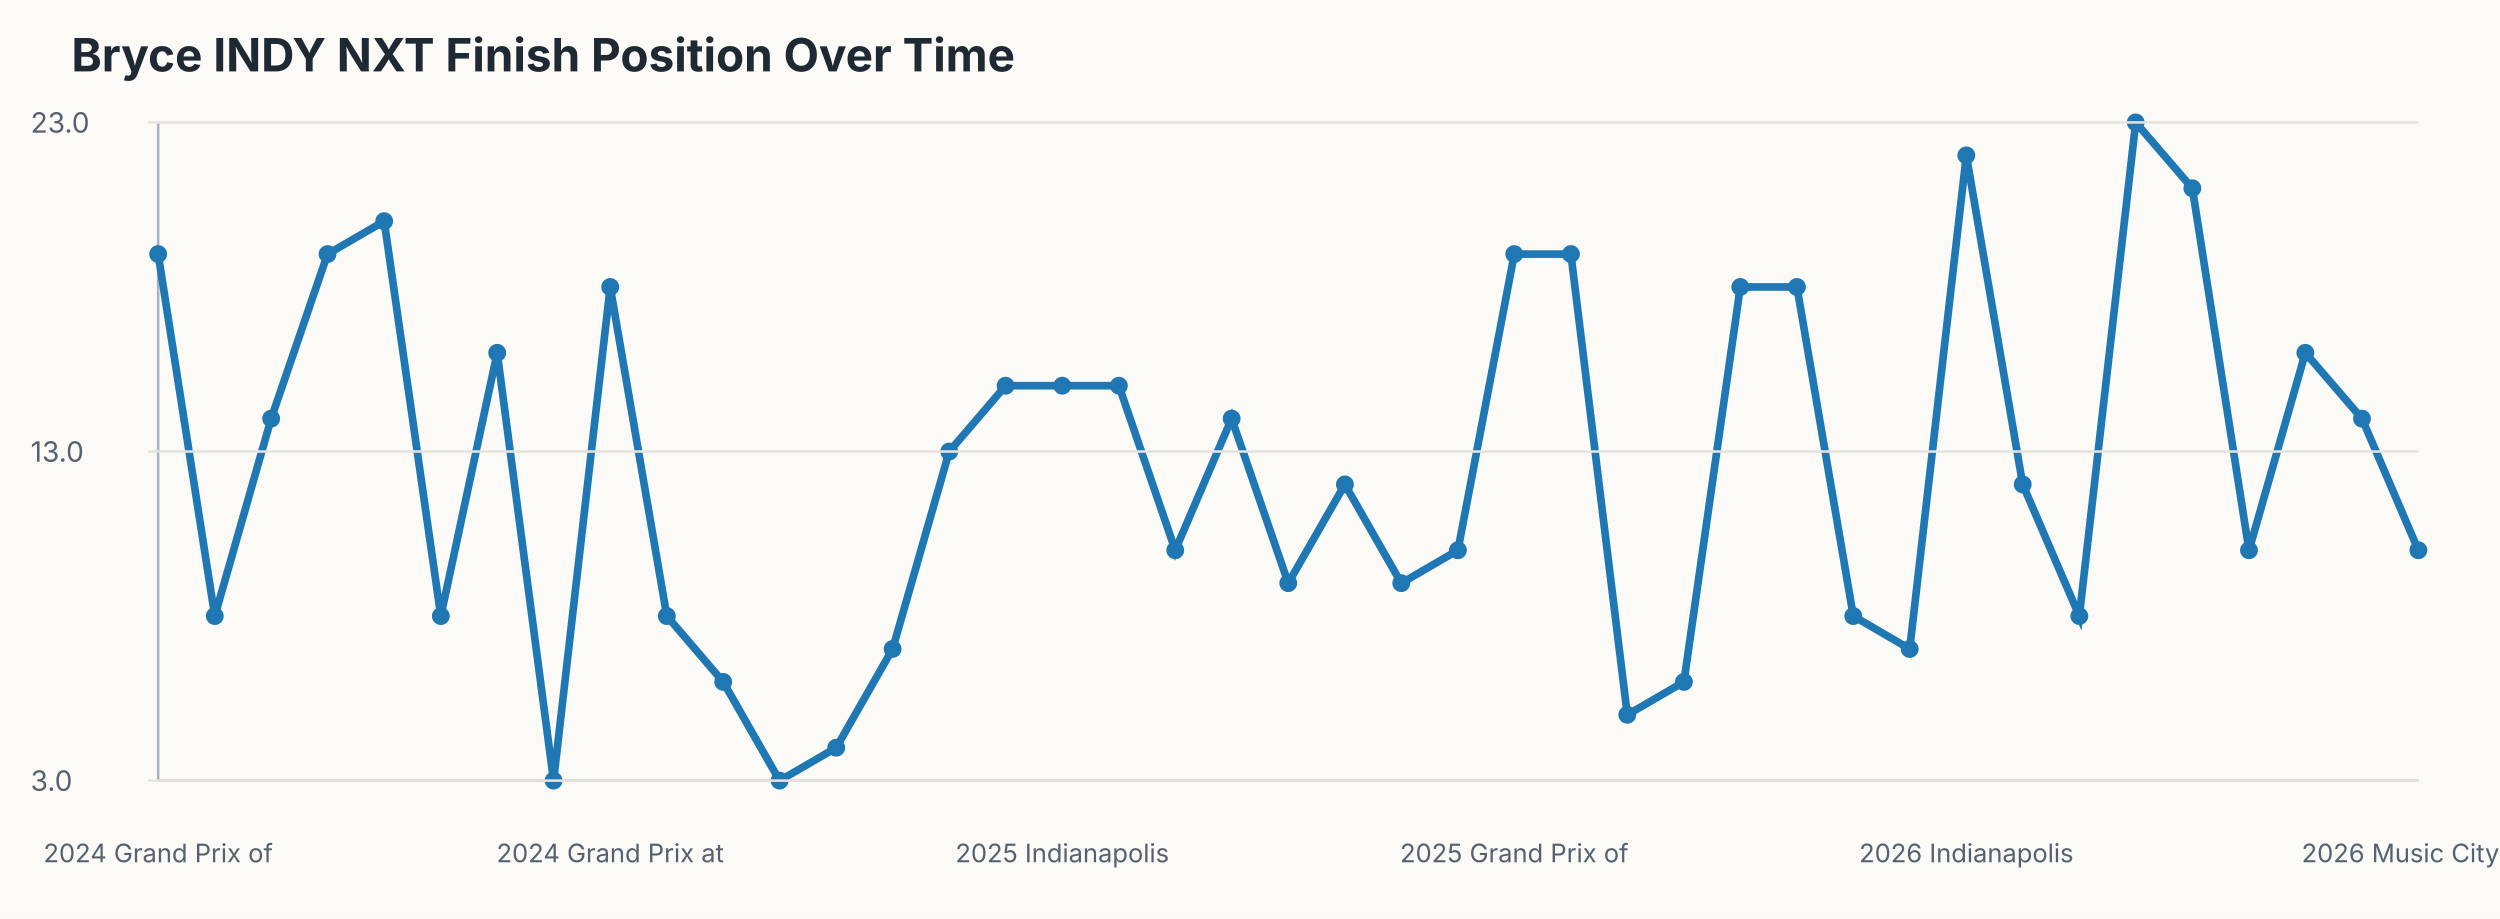
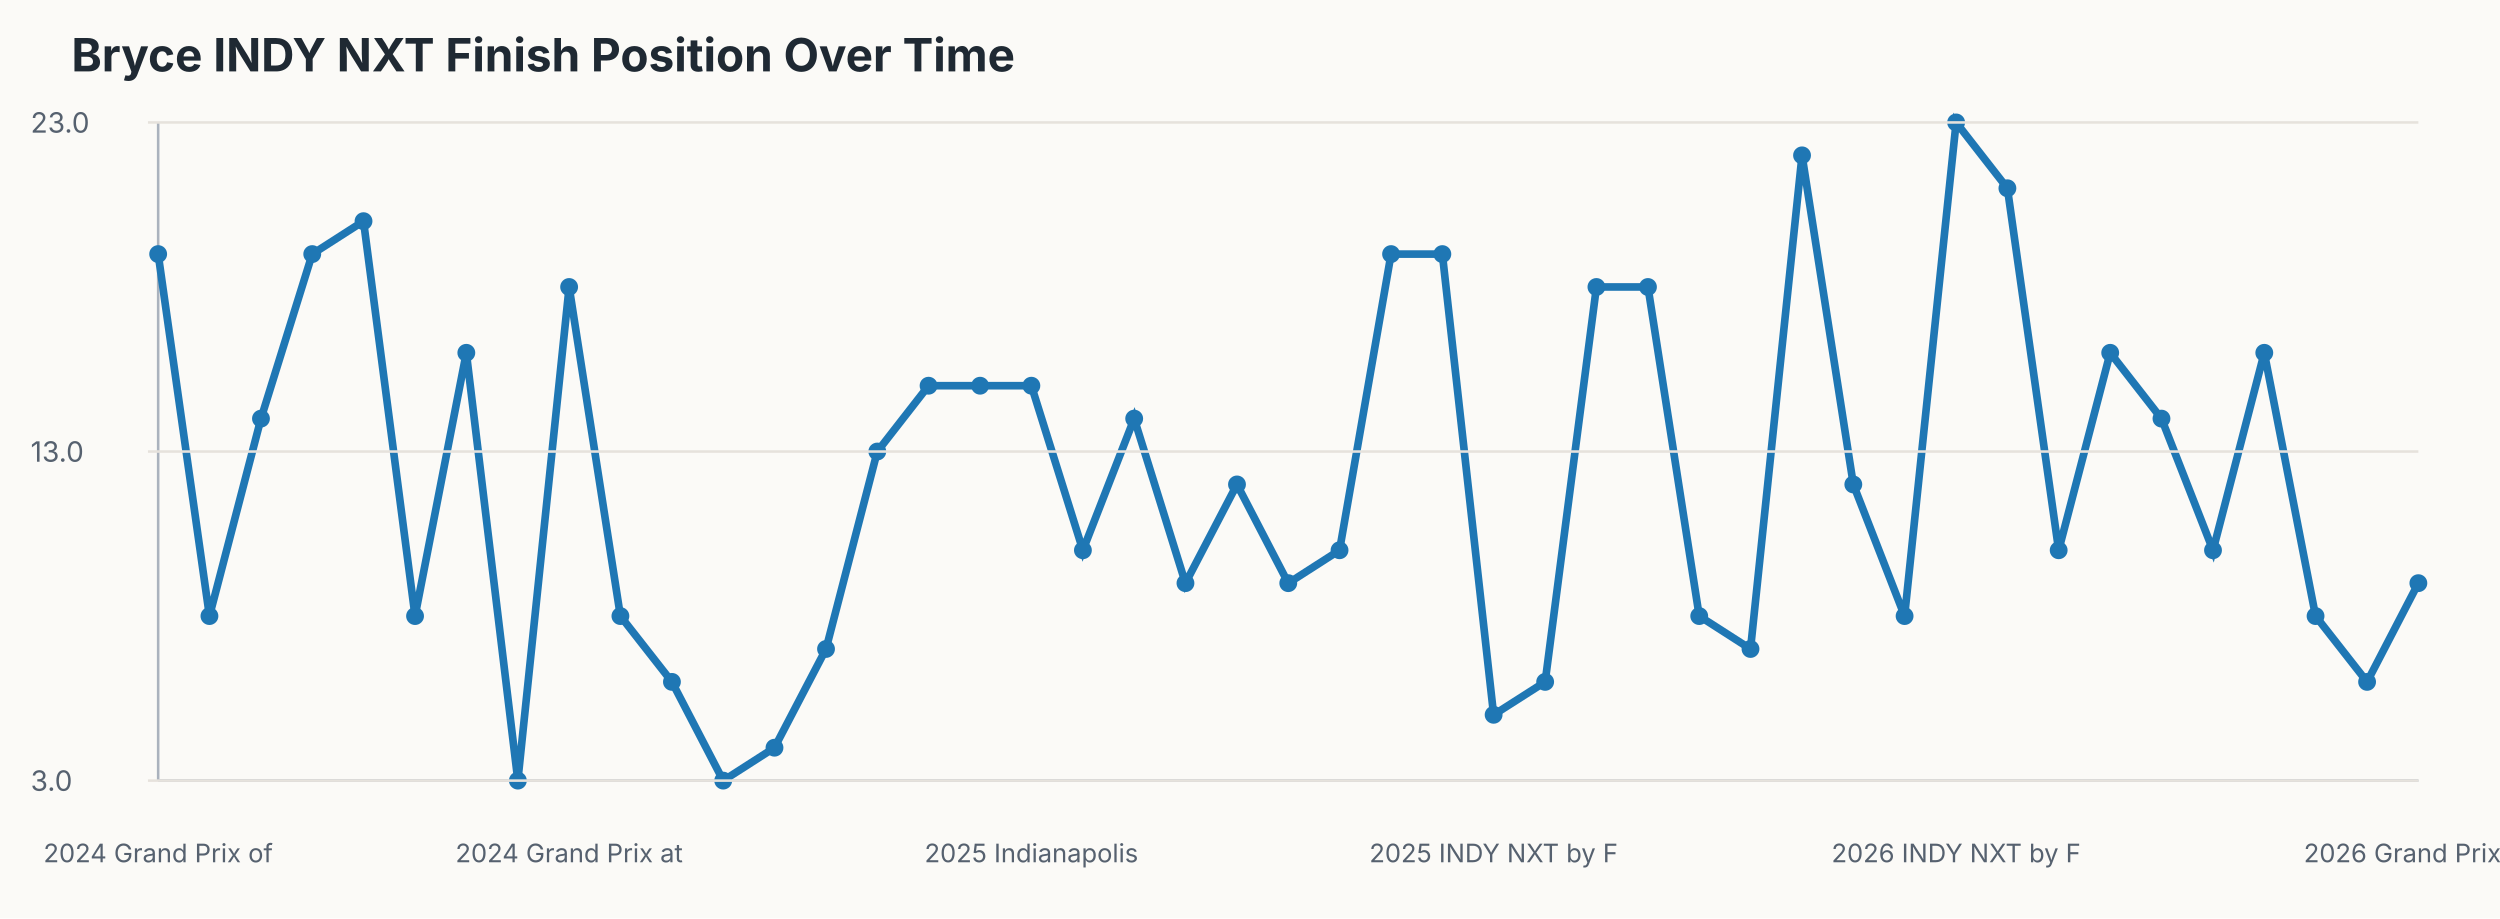
<svg xmlns="http://www.w3.org/2000/svg" width="980" height="360" viewBox="0 0 980 360">
  <rect width="100%" height="100%" fill="#fbfaf7" />
  <text x="28" y="28" font-family="Inter, Arial" font-size="18" font-weight="700" fill="#1f2933">Bryce INDY NXT Finish Position Over Time</text>
  <line x1="62" y1="48" x2="62" y2="306" stroke="#aab2bd" />
  <line x1="62" y1="306" x2="948" y2="306" stroke="#aab2bd" />
-   <polyline fill="none" stroke="#1f77b4" stroke-width="3" points="62.0,99.6 84.2,241.5 106.3,164.1 128.4,99.6 150.6,86.7 172.8,241.5 194.9,138.3 217.0,306.0 239.2,112.5 261.4,241.5 283.5,267.3 305.6,306.0 327.8,293.1 349.9,254.4 372.1,177.0 394.2,151.2 416.4,151.2 438.6,151.2 460.7,215.7 482.8,164.1 505.0,228.6 527.2,189.9 549.3,228.6 571.5,215.7 593.6,99.6 615.8,99.6 637.9,280.2 660.1,267.3 682.2,112.5 704.4,112.5 726.5,241.5 748.6,254.4 770.8,60.9 792.9,189.9 815.1,241.5 837.2,48.0 859.4,73.8 881.6,215.7 903.7,138.3 925.9,164.1 948.0,215.7" />
+   <polyline fill="none" stroke="#1f77b4" stroke-width="3" points="62.0,99.6 82.1,241.5 102.3,164.1 122.4,99.6 142.5,86.7 162.7,241.5 182.8,138.3 203.0,306.0 223.1,112.5 243.2,241.5 263.4,267.3 283.5,306.0 303.6,293.1 323.8,254.4 343.9,177.0 364.0,151.2 384.2,151.2 404.3,151.2 424.5,215.7 444.6,164.1 464.7,228.6 484.9,189.9 505.0,228.6 525.1,215.7 545.3,99.6 565.4,99.6 585.5,280.2 605.7,267.3 625.8,112.5 646.0,112.5 666.1,241.5 686.2,254.4 706.4,60.9 726.5,189.9 746.6,241.5 766.8,48.0 786.9,73.8 807.0,215.7 827.2,138.3 847.3,164.1 867.5,215.7 887.6,138.3 907.7,241.5 927.9,267.3 948.0,228.6" />
  <circle cx="62.0" cy="99.6" r="3.5" fill="#1f77b4" />
-   <circle cx="84.2" cy="241.5" r="3.5" fill="#1f77b4" />
-   <circle cx="106.3" cy="164.1" r="3.5" fill="#1f77b4" />
-   <circle cx="128.4" cy="99.6" r="3.5" fill="#1f77b4" />
-   <circle cx="150.6" cy="86.7" r="3.5" fill="#1f77b4" />
-   <circle cx="172.8" cy="241.5" r="3.5" fill="#1f77b4" />
-   <circle cx="194.9" cy="138.3" r="3.5" fill="#1f77b4" />
-   <circle cx="217.0" cy="306.0" r="3.5" fill="#1f77b4" />
-   <circle cx="239.2" cy="112.5" r="3.5" fill="#1f77b4" />
-   <circle cx="261.4" cy="241.5" r="3.5" fill="#1f77b4" />
-   <circle cx="283.5" cy="267.3" r="3.5" fill="#1f77b4" />
-   <circle cx="305.6" cy="306.0" r="3.5" fill="#1f77b4" />
-   <circle cx="327.8" cy="293.1" r="3.5" fill="#1f77b4" />
-   <circle cx="349.9" cy="254.4" r="3.5" fill="#1f77b4" />
-   <circle cx="372.1" cy="177.0" r="3.5" fill="#1f77b4" />
-   <circle cx="394.2" cy="151.2" r="3.5" fill="#1f77b4" />
-   <circle cx="416.4" cy="151.2" r="3.5" fill="#1f77b4" />
-   <circle cx="438.6" cy="151.2" r="3.5" fill="#1f77b4" />
-   <circle cx="460.7" cy="215.7" r="3.5" fill="#1f77b4" />
-   <circle cx="482.8" cy="164.1" r="3.5" fill="#1f77b4" />
+   <circle cx="82.1" cy="241.5" r="3.5" fill="#1f77b4" />
+   <circle cx="102.3" cy="164.1" r="3.5" fill="#1f77b4" />
+   <circle cx="122.4" cy="99.6" r="3.5" fill="#1f77b4" />
+   <circle cx="142.5" cy="86.7" r="3.5" fill="#1f77b4" />
+   <circle cx="162.7" cy="241.5" r="3.5" fill="#1f77b4" />
+   <circle cx="182.8" cy="138.3" r="3.5" fill="#1f77b4" />
+   <circle cx="203.0" cy="306.0" r="3.5" fill="#1f77b4" />
+   <circle cx="223.1" cy="112.5" r="3.5" fill="#1f77b4" />
+   <circle cx="243.2" cy="241.5" r="3.5" fill="#1f77b4" />
+   <circle cx="263.4" cy="267.3" r="3.5" fill="#1f77b4" />
+   <circle cx="283.5" cy="306.0" r="3.5" fill="#1f77b4" />
+   <circle cx="303.6" cy="293.1" r="3.5" fill="#1f77b4" />
+   <circle cx="323.8" cy="254.4" r="3.5" fill="#1f77b4" />
+   <circle cx="343.9" cy="177.0" r="3.5" fill="#1f77b4" />
+   <circle cx="364.0" cy="151.2" r="3.5" fill="#1f77b4" />
+   <circle cx="384.2" cy="151.2" r="3.5" fill="#1f77b4" />
+   <circle cx="404.3" cy="151.2" r="3.5" fill="#1f77b4" />
+   <circle cx="424.5" cy="215.7" r="3.5" fill="#1f77b4" />
+   <circle cx="444.6" cy="164.1" r="3.5" fill="#1f77b4" />
+   <circle cx="464.7" cy="228.6" r="3.5" fill="#1f77b4" />
+   <circle cx="484.9" cy="189.9" r="3.5" fill="#1f77b4" />
  <circle cx="505.0" cy="228.6" r="3.5" fill="#1f77b4" />
-   <circle cx="527.2" cy="189.9" r="3.5" fill="#1f77b4" />
-   <circle cx="549.3" cy="228.6" r="3.5" fill="#1f77b4" />
-   <circle cx="571.5" cy="215.7" r="3.5" fill="#1f77b4" />
-   <circle cx="593.6" cy="99.6" r="3.5" fill="#1f77b4" />
-   <circle cx="615.8" cy="99.6" r="3.5" fill="#1f77b4" />
-   <circle cx="637.9" cy="280.2" r="3.5" fill="#1f77b4" />
-   <circle cx="660.1" cy="267.3" r="3.5" fill="#1f77b4" />
-   <circle cx="682.2" cy="112.5" r="3.5" fill="#1f77b4" />
-   <circle cx="704.4" cy="112.5" r="3.5" fill="#1f77b4" />
-   <circle cx="726.5" cy="241.5" r="3.5" fill="#1f77b4" />
-   <circle cx="748.6" cy="254.4" r="3.5" fill="#1f77b4" />
-   <circle cx="770.8" cy="60.9" r="3.5" fill="#1f77b4" />
-   <circle cx="792.9" cy="189.9" r="3.5" fill="#1f77b4" />
-   <circle cx="815.1" cy="241.5" r="3.5" fill="#1f77b4" />
-   <circle cx="837.2" cy="48.0" r="3.5" fill="#1f77b4" />
-   <circle cx="859.4" cy="73.8" r="3.5" fill="#1f77b4" />
-   <circle cx="881.6" cy="215.7" r="3.5" fill="#1f77b4" />
-   <circle cx="903.7" cy="138.3" r="3.5" fill="#1f77b4" />
-   <circle cx="925.9" cy="164.1" r="3.5" fill="#1f77b4" />
-   <circle cx="948.0" cy="215.7" r="3.5" fill="#1f77b4" />
+   <circle cx="525.1" cy="215.7" r="3.5" fill="#1f77b4" />
+   <circle cx="545.3" cy="99.6" r="3.5" fill="#1f77b4" />
+   <circle cx="565.4" cy="99.6" r="3.5" fill="#1f77b4" />
+   <circle cx="585.5" cy="280.2" r="3.5" fill="#1f77b4" />
+   <circle cx="605.7" cy="267.3" r="3.5" fill="#1f77b4" />
+   <circle cx="625.8" cy="112.5" r="3.5" fill="#1f77b4" />
+   <circle cx="646.0" cy="112.5" r="3.5" fill="#1f77b4" />
+   <circle cx="666.1" cy="241.5" r="3.5" fill="#1f77b4" />
+   <circle cx="686.2" cy="254.4" r="3.5" fill="#1f77b4" />
+   <circle cx="706.4" cy="60.9" r="3.5" fill="#1f77b4" />
+   <circle cx="726.5" cy="189.9" r="3.5" fill="#1f77b4" />
+   <circle cx="746.6" cy="241.5" r="3.5" fill="#1f77b4" />
+   <circle cx="766.8" cy="48.0" r="3.5" fill="#1f77b4" />
+   <circle cx="786.9" cy="73.8" r="3.5" fill="#1f77b4" />
+   <circle cx="807.0" cy="215.7" r="3.5" fill="#1f77b4" />
+   <circle cx="827.2" cy="138.3" r="3.5" fill="#1f77b4" />
+   <circle cx="847.3" cy="164.1" r="3.5" fill="#1f77b4" />
+   <circle cx="867.5" cy="215.7" r="3.5" fill="#1f77b4" />
+   <circle cx="887.6" cy="138.3" r="3.5" fill="#1f77b4" />
+   <circle cx="907.7" cy="241.5" r="3.5" fill="#1f77b4" />
+   <circle cx="927.9" cy="267.3" r="3.5" fill="#1f77b4" />
+   <circle cx="948.0" cy="228.6" r="3.5" fill="#1f77b4" />
  <line x1="58" y1="306.0" x2="948" y2="306.0" stroke="#e6e2dc" />
  <text x="12" y="310.0" font-family="Inter, Arial" font-size="11" fill="#56616f">3.0</text>
  <line x1="58" y1="177.0" x2="948" y2="177.0" stroke="#e6e2dc" />
  <text x="12" y="181.0" font-family="Inter, Arial" font-size="11" fill="#56616f">13.0</text>
  <line x1="58" y1="48.0" x2="948" y2="48.0" stroke="#e6e2dc" />
  <text x="12" y="52.0" font-family="Inter, Arial" font-size="11" fill="#56616f">23.0</text>
  <text x="62.0" y="338" text-anchor="middle" font-family="Inter, Arial" font-size="10" fill="#56616f">2024 Grand Prix of</text>
-   <text x="239.2" y="338" text-anchor="middle" font-family="Inter, Arial" font-size="10" fill="#56616f">2024 Grand Prix at</text>
-   <text x="416.4" y="338" text-anchor="middle" font-family="Inter, Arial" font-size="10" fill="#56616f">2025 Indianapolis </text>
-   <text x="593.6" y="338" text-anchor="middle" font-family="Inter, Arial" font-size="10" fill="#56616f">2025 Grand Prix of</text>
-   <text x="770.8" y="338" text-anchor="middle" font-family="Inter, Arial" font-size="10" fill="#56616f">2026 Indianapolis </text>
-   <text x="948.0" y="338" text-anchor="middle" font-family="Inter, Arial" font-size="10" fill="#56616f">2026 Music City Gr</text>
+   <text x="223.1" y="338" text-anchor="middle" font-family="Inter, Arial" font-size="10" fill="#56616f">2024 Grand Prix at</text>
+   <text x="404.3" y="338" text-anchor="middle" font-family="Inter, Arial" font-size="10" fill="#56616f">2025 Indianapolis </text>
+   <text x="585.5" y="338" text-anchor="middle" font-family="Inter, Arial" font-size="10" fill="#56616f">2025 INDY NXT by F</text>
+   <text x="766.8" y="338" text-anchor="middle" font-family="Inter, Arial" font-size="10" fill="#56616f">2026 INDY NXT by F</text>
+   <text x="948.0" y="338" text-anchor="middle" font-family="Inter, Arial" font-size="10" fill="#56616f">2026 Grand Prix of</text>
</svg>
